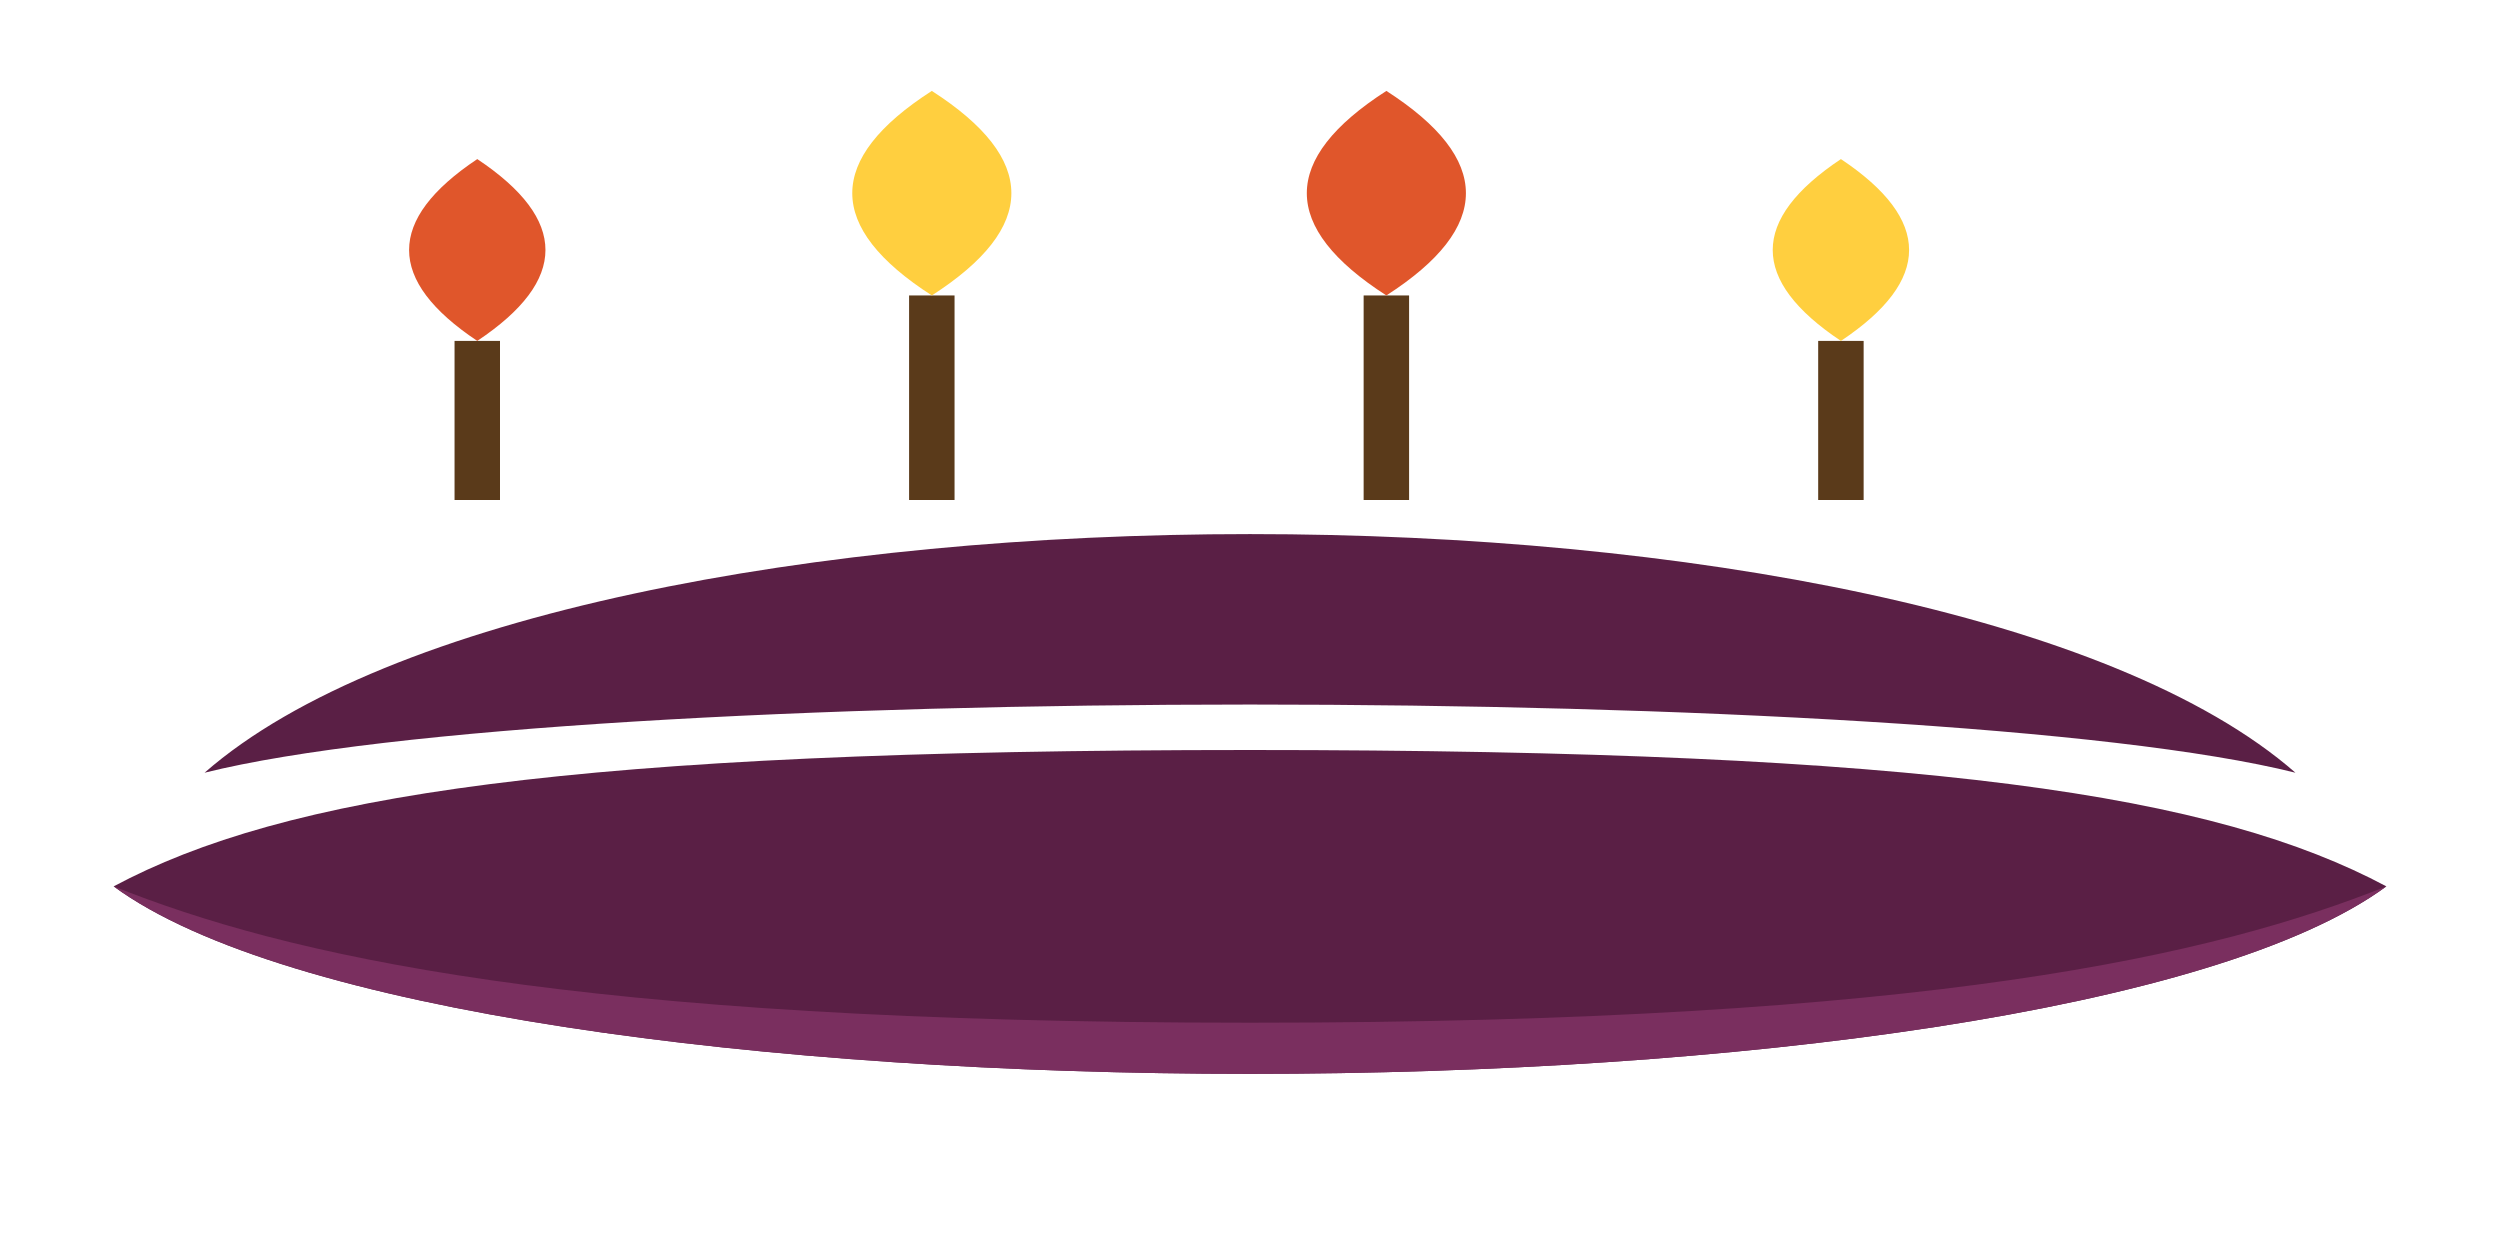
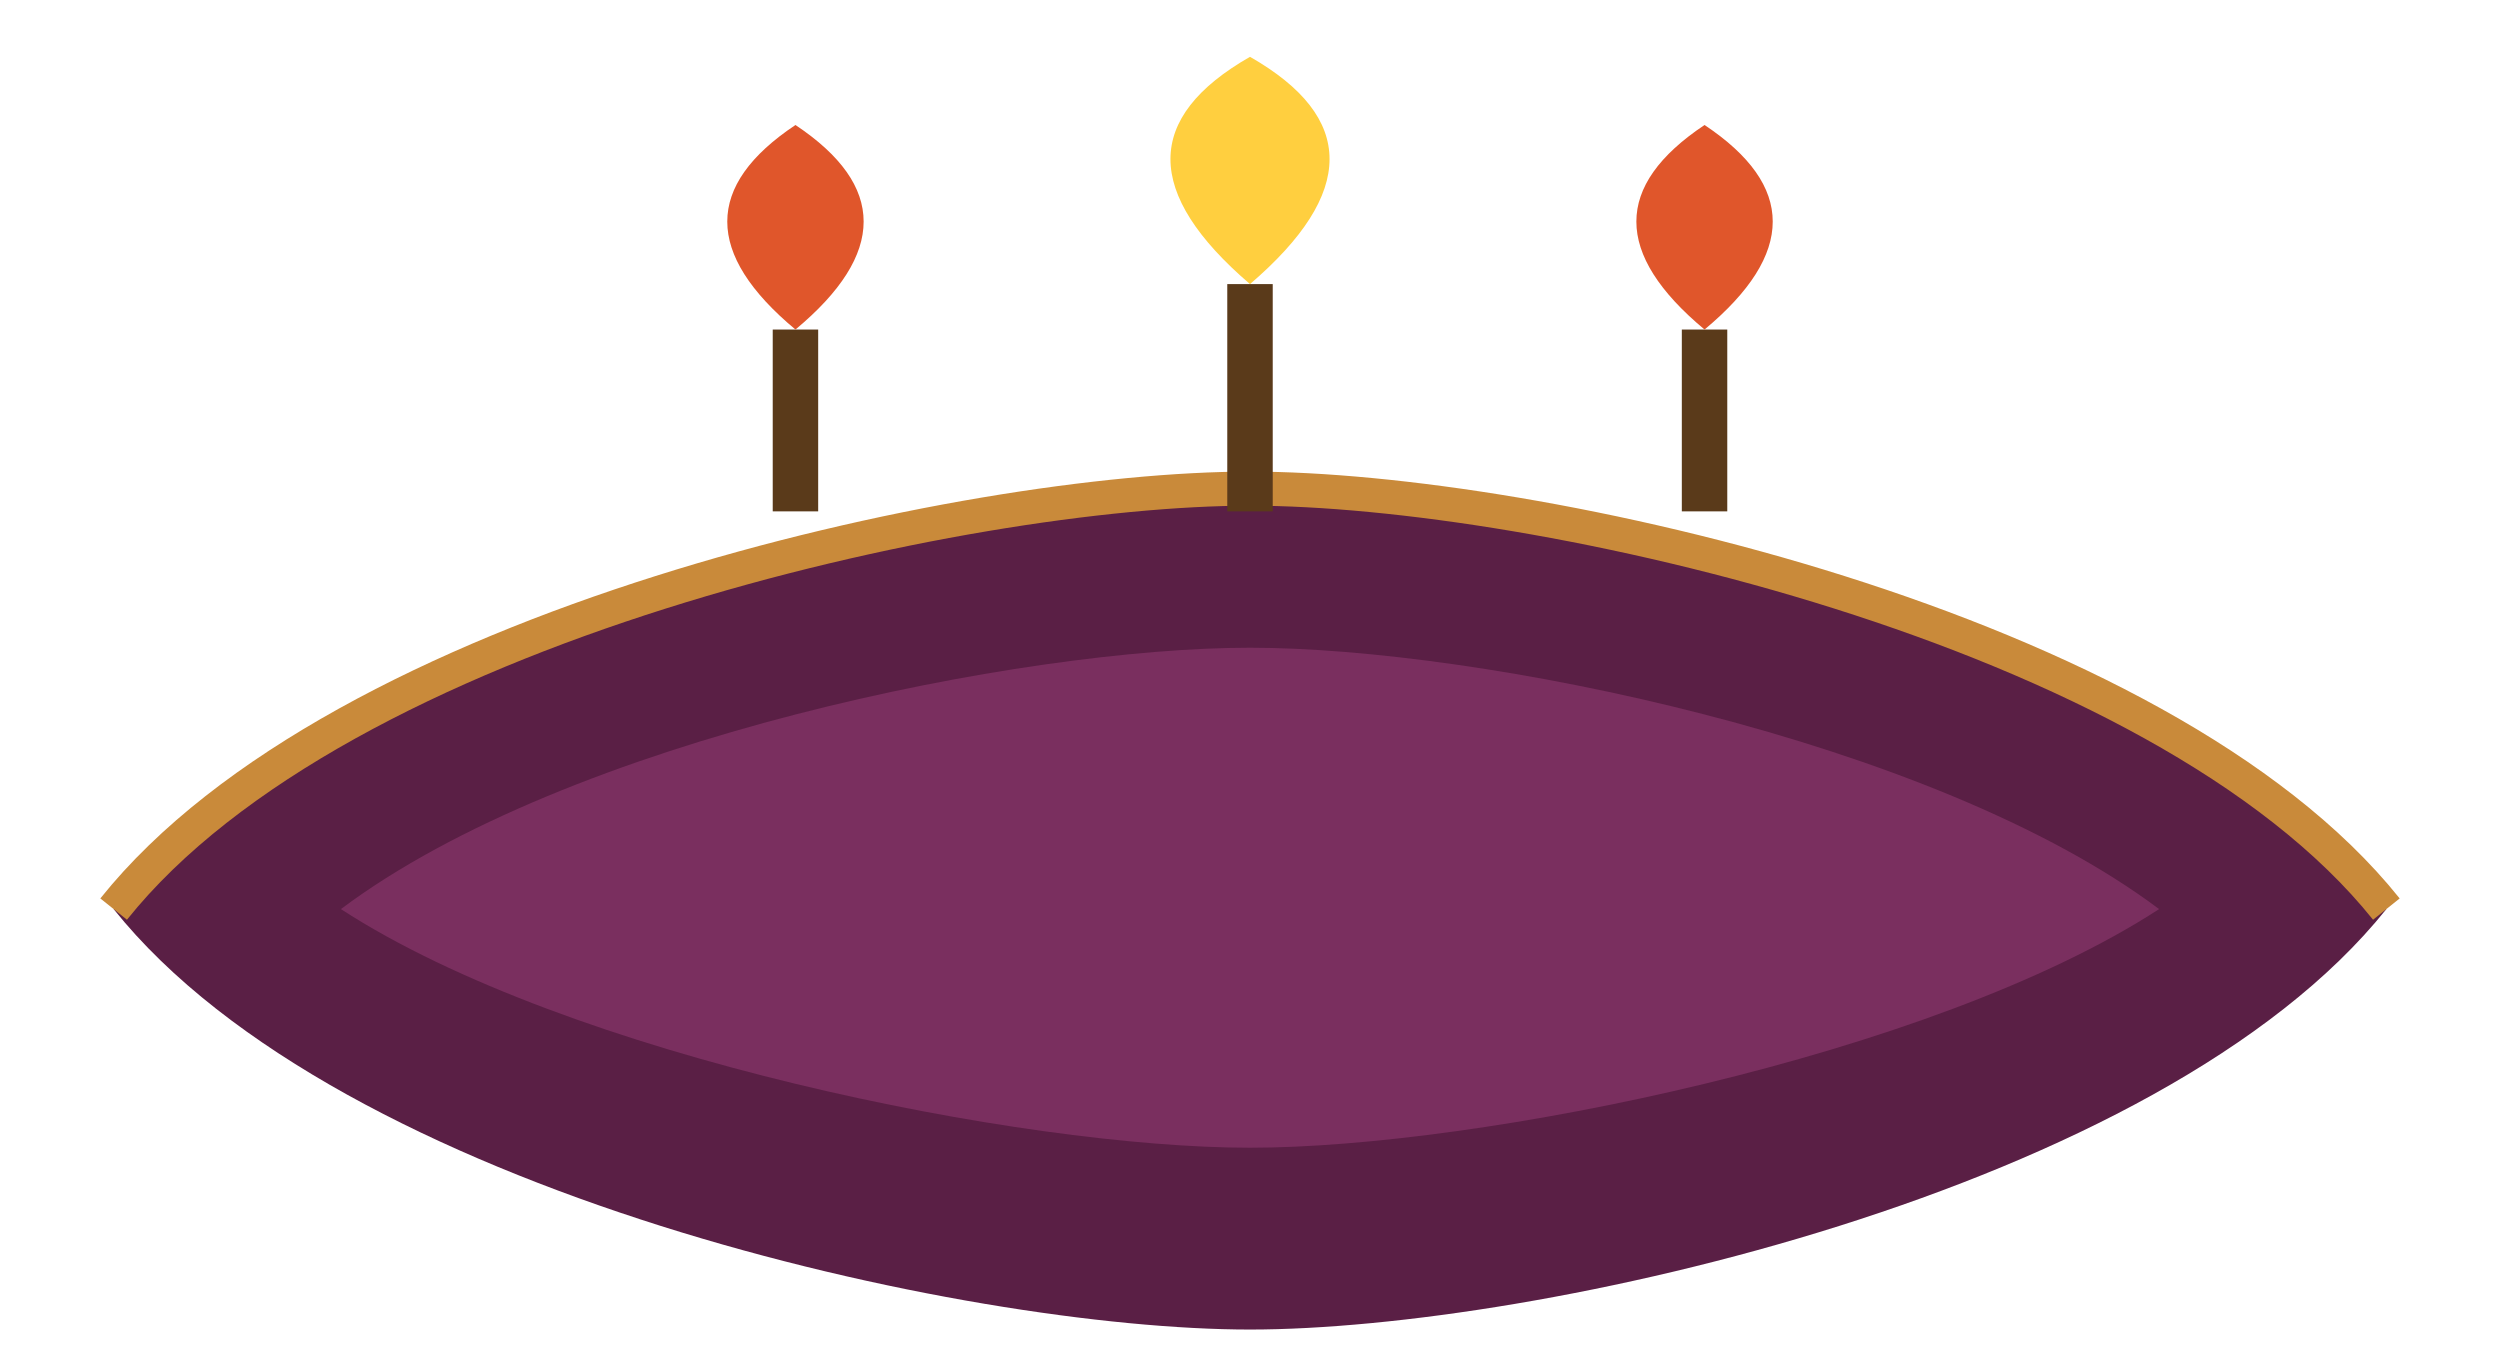
- <svg xmlns="http://www.w3.org/2000/svg" viewBox="0 0 220 110">
-   <path d="M10 78 C40 100 180 100 210 78 C195 70 170 66 110 66 C50 66 25 70 10 78 Z" fill="#5a1f45" />
-   <path d="M10 78 C40 100 180 100 210 78 C195 84 170 90 110 90 C50 90 25 84 10 78 Z" fill="#7a2f5f" />
-   <path d="M18 68 C50 40 170 40 202 68 C170 60 50 60 18 68 Z" fill="#5a1f45" />
+ <svg xmlns="http://www.w3.org/2000/svg" viewBox="0 -25 220 120">
+   <path d="M10 55 C30 30 85 18 110 18 C135 18 190 30 210 55 C190 80 135 92 110 92 C85 92 30 80 10 55 Z" fill="#5a1f45" />
+   <path d="M10 55 C30 30 85 18 110 18 C135 18 190 30 210 55" fill="none" stroke="#c98a3a" stroke-width="3" />
+   <path d="M30 55 C50 40 90 32 110 32 C130 32 170 40 190 55 C170 68 130 76 110 76 C90 76 50 68 30 55 Z" fill="#7a2f5f" />
  <g>
-     <rect x="40" y="30" width="4" height="14" fill="#5a3a1a" />
-     <path d="M42 30 Q30 22 42 14 Q54 22 42 30 Z" fill="#e0562b" />
-     <rect x="80" y="26" width="4" height="18" fill="#5a3a1a" />
-     <path d="M82 26 Q68 17 82 8 Q96 17 82 26 Z" fill="#ffcf3f" />
-     <rect x="120" y="26" width="4" height="18" fill="#5a3a1a" />
-     <path d="M122 26 Q108 17 122 8 Q136 17 122 26 Z" fill="#e0562b" />
-     <rect x="160" y="30" width="4" height="14" fill="#5a3a1a" />
-     <path d="M162 30 Q150 22 162 14 Q174 22 162 30 Z" fill="#ffcf3f" />
+     <rect x="68" y="4" width="4" height="16" fill="#5a3a1a" />
+     <path d="M70 4 Q58 -6 70 -14 Q82 -6 70 4 Z" fill="#e0562b" />
+     <rect x="108" y="0" width="4" height="20" fill="#5a3a1a" />
+     <path d="M110 0 Q96 -12 110 -20 Q124 -12 110 0 Z" fill="#ffcf3f" />
+     <rect x="148" y="4" width="4" height="16" fill="#5a3a1a" />
+     <path d="M150 4 Q138 -6 150 -14 Q162 -6 150 4 Z" fill="#e0562b" />
  </g>
</svg>
